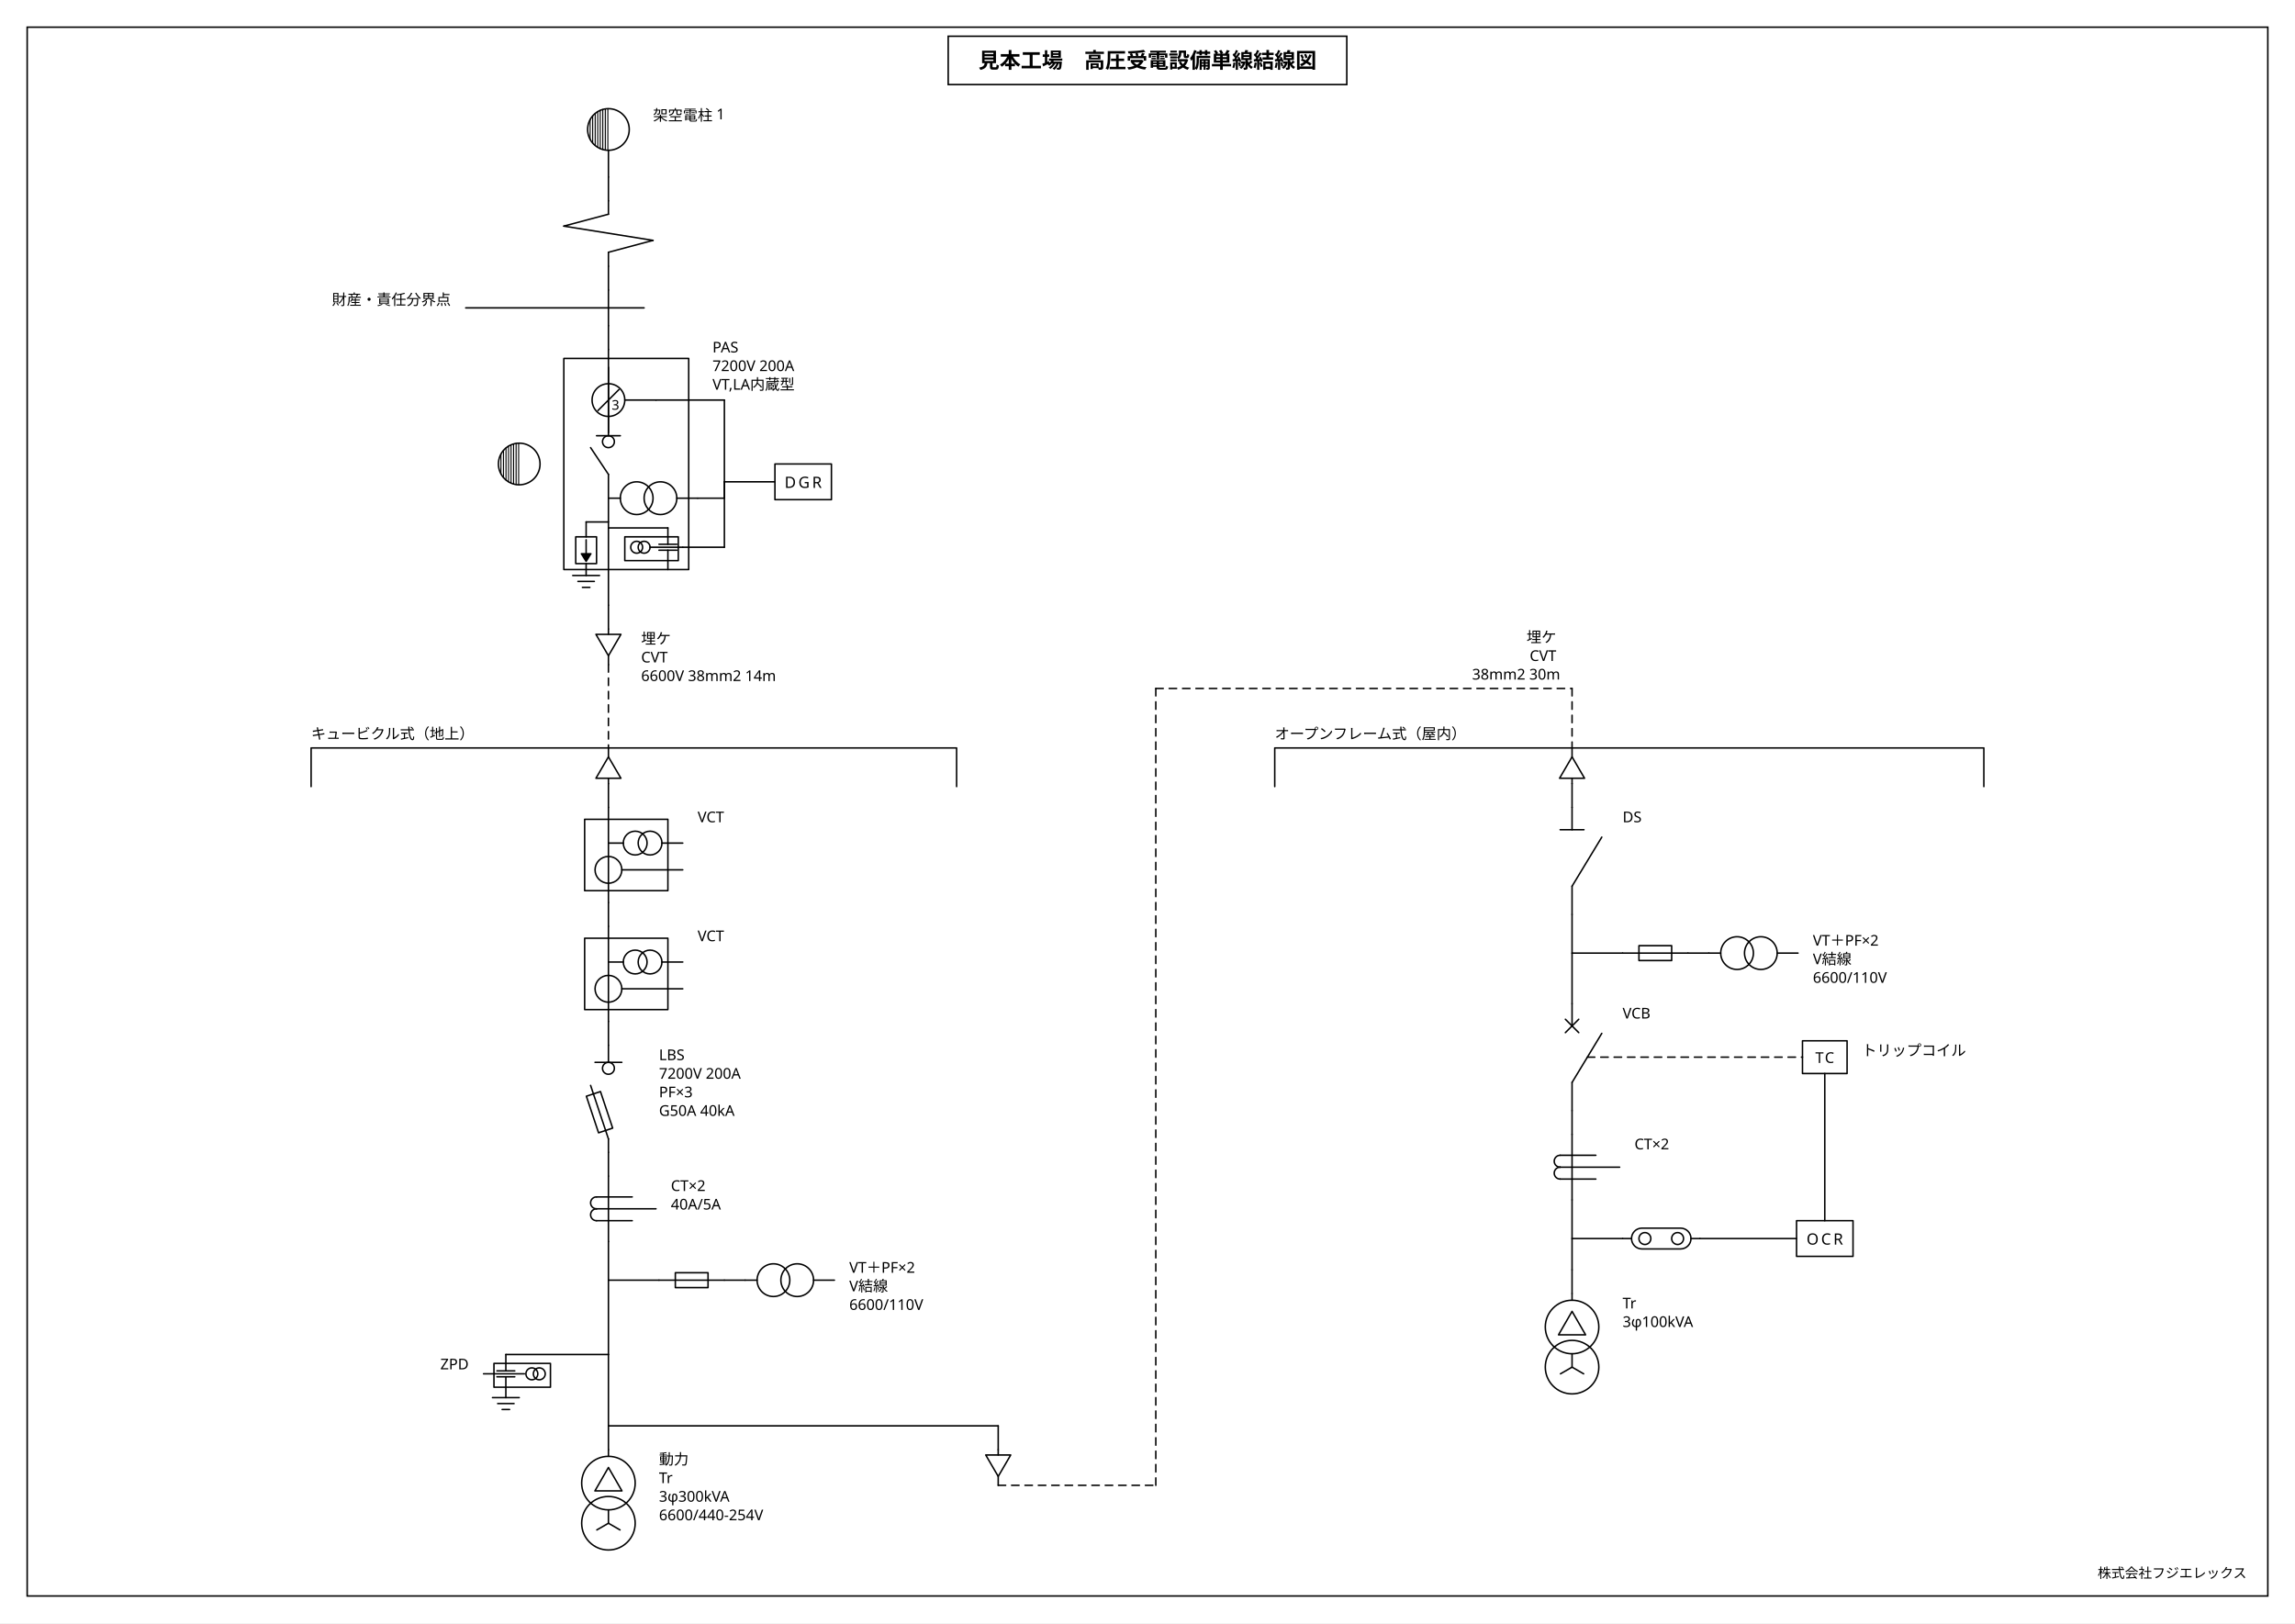
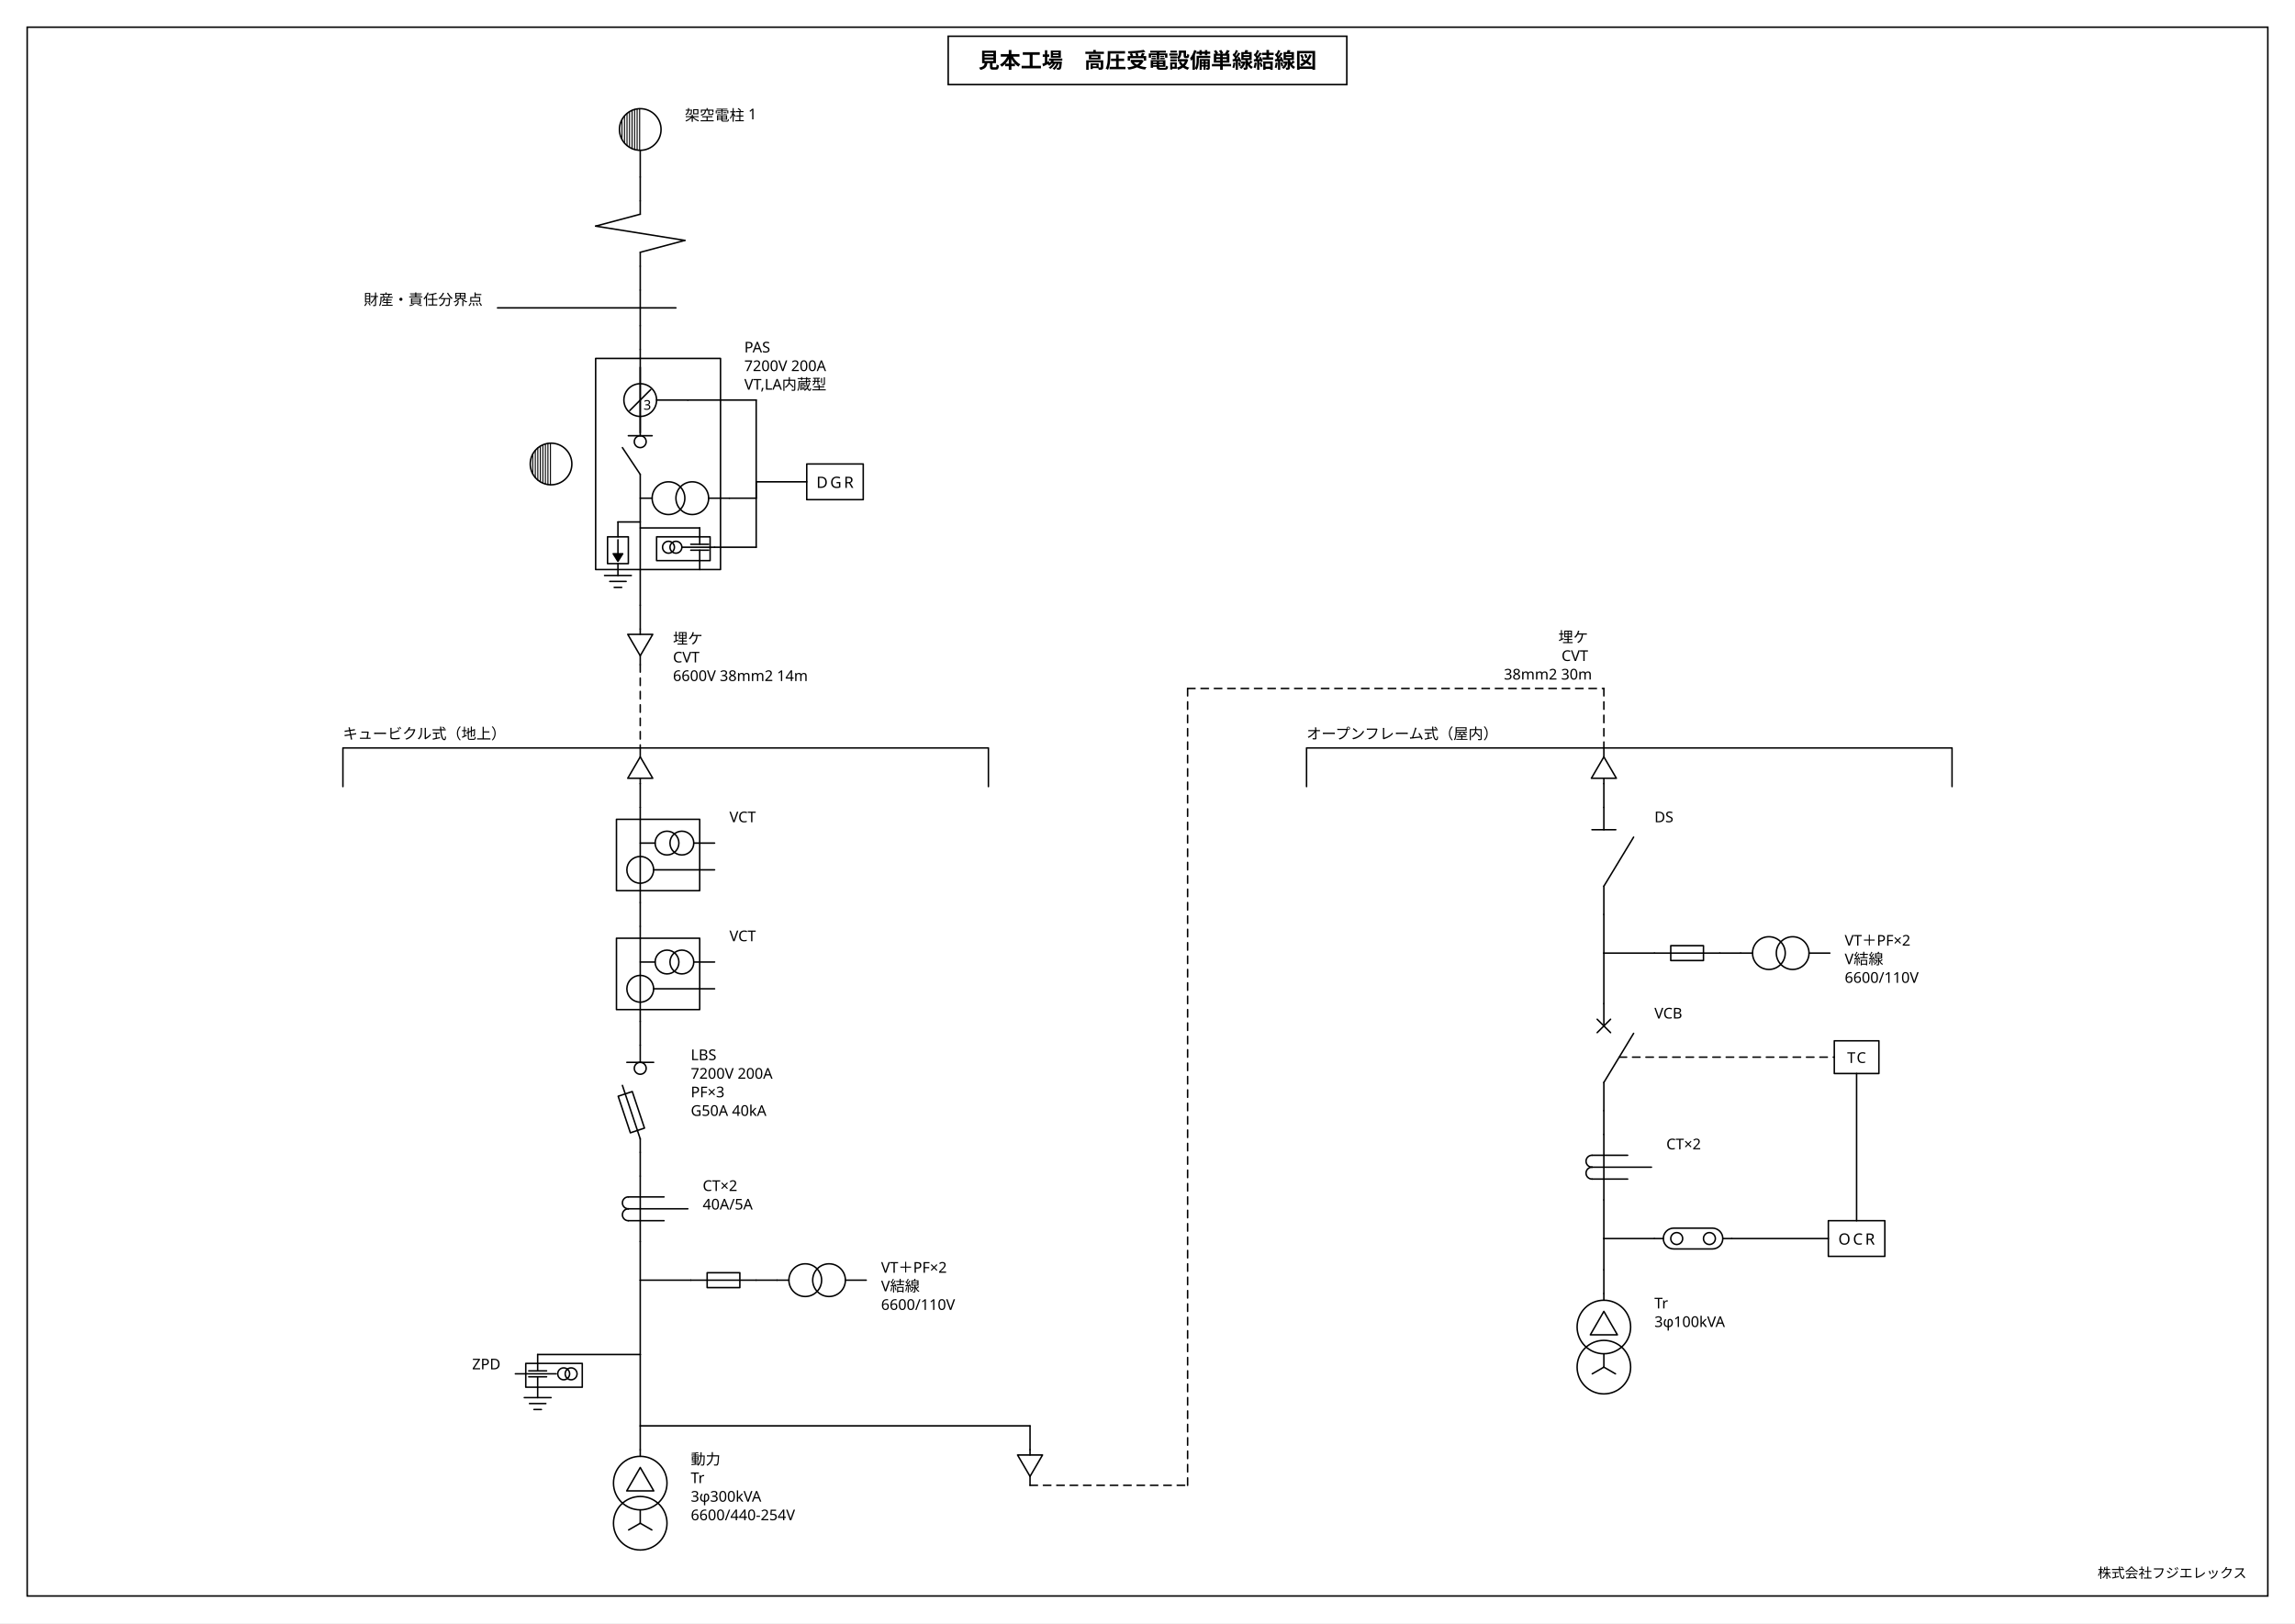
<svg xmlns="http://www.w3.org/2000/svg" viewBox="0 0 1520 1075" width="1520" height="1075">
  <rect x="0" y="0" width="1520" height="1075" fill="#fff" />
  <g stroke="#000" fill="none">
    <rect x="18" y="18" width="1484" height="1039" stroke-width="1" />
    <rect x="628" y="24" width="264" height="32" stroke-width="1" />
  </g>
  <text x="760" y="45" font-size="14" font-weight="700" text-anchor="middle" font-family="IPAGothic, 'IPAゴシック', 'Noto Sans JP', 'Hiragino Kaku Gothic ProN', 'Yu Gothic', sans-serif" fill="#000">見本工場　高圧受電設備単線結線図</text>
  <text x="1488" y="1045" font-size="9" text-anchor="end" font-family="IPAGothic, 'IPAゴシック', 'Noto Sans JP', 'Hiragino Kaku Gothic ProN', 'Yu Gothic', sans-serif" fill="#000">株式会社フジエレックス</text>
-   <g transform="translate(402.97 70) scale(0.9846)">
+   <g transform="translate(424.04 70) scale(0.9846)">
    <g stroke="#000" fill="none" stroke-linecap="round" stroke-linejoin="round" color="#000">
      <path d="M -200 432 L 234.2 432 M -200 432 L -200 458 M 234.2 432 L 234.2 458" fill="none" stroke-width="1" />
      <text x="-200" y="426" font-size="10" font-family="IPAGothic, 'IPAゴシック', 'Noto Sans JP', 'Hiragino Kaku Gothic ProN', 'Yu Gothic', sans-serif" fill="currentColor" stroke="none">キュービクル式（地上）</text>
-       <path d="M 448.2 432 L 925.2 432 M 448.2 432 L 448.2 458 M 925.2 432 L 925.2 458" fill="none" stroke-width="1" />
+       <path d="M 448.2 432 L 882.4 432 M 448.2 432 L 448.2 458 M 882.4 432 L 882.4 458" fill="none" stroke-width="1" />
      <text x="448.2" y="426" font-size="10" font-family="IPAGothic, 'IPAゴシック', 'Noto Sans JP', 'Hiragino Kaku Gothic ProN', 'Yu Gothic', sans-serif" fill="currentColor" stroke="none">オープンフレーム式（屋内）</text>
      <line x1="0" y1="48" x2="0" y2="64" stroke-width="1" />
      <line x1="0" y1="108" x2="0" y2="124" stroke-width="1" />
      <line x1="0" y1="148" x2="0" y2="164" stroke-width="1" />
      <line x1="0" y1="280" x2="-15" y2="280" stroke-width="1" />
      <line x1="0" y1="284" x2="40" y2="284" stroke-width="1" />
      <line x1="32" y1="198" x2="78" y2="198" stroke-width="1" />
      <line x1="78" y1="198" x2="78" y2="253" stroke-width="1" />
      <line x1="60" y1="264" x2="78" y2="264" stroke-width="1" />
      <line x1="78" y1="264" x2="78" y2="253" stroke-width="1" />
      <line x1="50" y1="297" x2="78" y2="297" stroke-width="1" />
      <line x1="78" y1="297" x2="78" y2="253" stroke-width="1" />
      <line x1="78" y1="253" x2="112" y2="253" stroke-width="1" />
      <line x1="0" y1="336" x2="0" y2="352" stroke-width="1" />
      <line x1="0" y1="376" x2="0" y2="432" stroke-width="1" stroke-dasharray="5 4" />
      <line x1="0" y1="456" x2="0" y2="472" stroke-width="1" />
      <line x1="0" y1="536" x2="0" y2="552" stroke-width="1" />
      <line x1="0" y1="616" x2="0" y2="632" stroke-width="1" />
      <line x1="0" y1="704" x2="0" y2="720" stroke-width="1" />
      <line x1="0" y1="764" x2="0" y2="790" stroke-width="1" />
      <line x1="0" y1="790" x2="34" y2="790" stroke-width="1" />
      <line x1="78" y1="790" x2="92" y2="790" stroke-width="1" />
      <line x1="0" y1="790" x2="0" y2="840" stroke-width="1" />
      <line x1="0" y1="840" x2="-69" y2="840" stroke-width="1" />
      <line x1="0" y1="840" x2="0" y2="888" stroke-width="1" />
      <line x1="0" y1="888" x2="0" y2="904" stroke-width="1" />
      <line x1="648.2" y1="456" x2="648.2" y2="472" stroke-width="1" />
      <line x1="648.2" y1="544" x2="648.2" y2="570" stroke-width="1" />
      <line x1="648.2" y1="570" x2="682.2" y2="570" stroke-width="1" />
      <line x1="726.2" y1="570" x2="740.2" y2="570" stroke-width="1" />
      <line x1="648.2" y1="570" x2="648.2" y2="604" stroke-width="1" />
      <line x1="648.2" y1="676" x2="648.2" y2="692" stroke-width="1" />
      <line x1="648.2" y1="736" x2="648.2" y2="762" stroke-width="1" />
      <line x1="648.2" y1="762" x2="682.2" y2="762" stroke-width="1" />
      <line x1="734.2" y1="762" x2="799.2" y2="762" stroke-width="1" />
      <line x1="658.503" y1="640" x2="803.2" y2="640" stroke-width="1" stroke-dasharray="5 4" />
      <line x1="818.2" y1="651" x2="818.2" y2="750" stroke-width="1" />
      <line x1="648.2" y1="762" x2="648.2" y2="783" stroke-width="1" />
      <line x1="648.2" y1="783" x2="648.2" y2="799" stroke-width="1" />
      <line x1="0" y1="888" x2="262.2" y2="888" stroke-width="1" />
      <line x1="262.2" y1="888" x2="262.2" y2="904" stroke-width="1" />
      <line x1="262.2" y1="928" x2="368.2" y2="928" stroke-width="1" stroke-dasharray="5 4" />
      <line x1="368.2" y1="928" x2="368.2" y2="392" stroke-width="1" stroke-dasharray="5 4" />
      <line x1="368.2" y1="392" x2="648.2" y2="392" stroke-width="1" stroke-dasharray="5 4" />
      <line x1="648.2" y1="392" x2="648.2" y2="432" stroke-width="1" stroke-dasharray="5 4" />
      <text x="640.2" y="361" font-size="10" text-anchor="end" font-family="IPAGothic, 'IPAゴシック', 'Noto Sans JP', 'Hiragino Kaku Gothic ProN', 'Yu Gothic', sans-serif" fill="currentColor" stroke="none">
        <tspan x="640.2" dy="0">埋ケ</tspan>
        <tspan x="640.2" dy="12.5">CVT</tspan>
        <tspan x="640.2" dy="12.5">38mm2 30m</tspan>
      </text>
      <g transform="translate(-16 0)">
        <circle cx="16" cy="16" r="14" fill="none" stroke-width="1" />
        <line x1="3.7" y1="9.313" x2="3.7" y2="22.687" stroke-width="0.7" />
        <line x1="5.4" y1="6.855" x2="5.4" y2="25.145" stroke-width="0.7" />
        <line x1="7.1" y1="5.193" x2="7.1" y2="26.807" stroke-width="0.7" />
        <line x1="8.8" y1="3.993" x2="8.8" y2="28.007" stroke-width="0.7" />
        <line x1="10.5" y1="3.126" x2="10.5" y2="28.874" stroke-width="0.7" />
        <line x1="12.2" y1="2.526" x2="12.2" y2="29.474" stroke-width="0.7" />
        <line x1="13.9" y1="2.158" x2="13.9" y2="29.842" stroke-width="0.7" />
        <line x1="15.6" y1="2.006" x2="15.6" y2="29.994" stroke-width="0.7" />
        <line x1="16" y1="30" x2="16" y2="48" stroke-width="1" />
      </g>
      <text x="30" y="10" font-size="10" text-anchor="start" font-family="IPAGothic, 'IPAゴシック', 'Noto Sans JP', 'Hiragino Kaku Gothic ProN', 'Yu Gothic', sans-serif" fill="currentColor" stroke="none">
        <tspan x="30" dy="0">架空電柱 1</tspan>
      </text>
      <g transform="translate(-30 64)">
        <line x1="30" y1="0" x2="30" y2="9" stroke-width="1" />
        <line x1="30" y1="9" x2="0" y2="17" stroke-width="1" />
        <line x1="0" y1="17" x2="60" y2="26.6" stroke-width="1" />
        <line x1="60" y1="26.6" x2="30" y2="34.6" stroke-width="1" />
        <line x1="30" y1="34.6" x2="30" y2="44" stroke-width="1" />
      </g>
      <g transform="translate(-96 124)">
        <line x1="96" y1="0" x2="96" y2="24" stroke-width="1" />
        <line x1="0" y1="12" x2="120" y2="12" stroke-width="1" />
      </g>
      <text x="-106" y="134" font-size="10" text-anchor="end" font-family="IPAGothic, 'IPAゴシック', 'Noto Sans JP', 'Hiragino Kaku Gothic ProN', 'Yu Gothic', sans-serif" fill="currentColor" stroke="none">
        <tspan x="-106" dy="0">財産・責任分界点</tspan>
      </text>
      <g transform="translate(-36 164)">
        <line x1="36" y1="0" x2="36" y2="6" stroke-width="1" />
        <rect x="6" y="6" width="84" height="142" fill="none" stroke-width="1" />
        <line x1="36" y1="6" x2="36" y2="58" stroke-width="1" />
        <line x1="28" y1="58" x2="44" y2="58" stroke-width="1" />
        <circle cx="36" cy="62" r="4" fill="none" stroke-width="1" />
        <line x1="36" y1="84" x2="24" y2="66" stroke-width="1" />
        <line x1="36" y1="84" x2="36" y2="172" stroke-width="1" />
      </g>
      <text x="70" y="166" font-size="10" text-anchor="start" font-family="IPAGothic, 'IPAゴシック', 'Noto Sans JP', 'Hiragino Kaku Gothic ProN', 'Yu Gothic', sans-serif" fill="currentColor" stroke="none">
        <tspan x="70" dy="0">PAS</tspan>
        <tspan x="70" dy="12.5">7200V 200A</tspan>
        <tspan x="70" dy="12.5">VT,LA内蔵型</tspan>
      </text>
      <g transform="translate(-76 225)">
        <circle cx="16" cy="16" r="14" fill="none" stroke-width="1" />
        <line x1="3.7" y1="9.313" x2="3.7" y2="22.687" stroke-width="0.7" />
        <line x1="5.4" y1="6.855" x2="5.4" y2="25.145" stroke-width="0.7" />
        <line x1="7.1" y1="5.193" x2="7.1" y2="26.807" stroke-width="0.7" />
        <line x1="8.8" y1="3.993" x2="8.8" y2="28.007" stroke-width="0.7" />
        <line x1="10.5" y1="3.126" x2="10.5" y2="28.874" stroke-width="0.7" />
        <line x1="12.2" y1="2.526" x2="12.2" y2="29.474" stroke-width="0.7" />
        <line x1="13.9" y1="2.158" x2="13.9" y2="29.842" stroke-width="0.7" />
        <line x1="15.6" y1="2.006" x2="15.6" y2="29.994" stroke-width="0.7" />
      </g>
      <g transform="translate(-20 176)">
        <line x1="20" y1="0" x2="20" y2="44" stroke-width="1" />
        <circle cx="20" cy="22" r="11" fill="none" stroke-width="1" />
        <line x1="12.929" y1="29.071" x2="27.071" y2="14.929" stroke-width="1" />
        <text x="24.75" y="25" font-size="9" text-anchor="middle" dominant-baseline="central" font-family="IPAGothic, 'IPAゴシック', 'Noto Sans JP', 'Hiragino Kaku Gothic ProN', 'Yu Gothic', sans-serif" fill="currentColor" stroke="none">3</text>
        <line x1="31" y1="22" x2="52" y2="22" stroke-width="1" />
      </g>
      <g transform="translate(0 249)">
        <line x1="0" y1="15" x2="8" y2="15" stroke-width="1" />
        <circle cx="19" cy="15" r="11" fill="none" stroke-width="1" />
        <circle cx="35" cy="15" r="11" fill="none" stroke-width="1" />
        <line x1="46" y1="15" x2="60" y2="15" stroke-width="1" />
      </g>
      <g transform="translate(-35 280)">
        <line x1="20" y1="0" x2="20" y2="10" stroke-width="1" />
        <rect x="13" y="10" width="14" height="18" fill="none" stroke-width="1" />
        <line x1="20" y1="12" x2="20" y2="23" stroke-width="1" />
        <polygon points="16.8,21.38 20,26.5 23.2,21.38" fill="currentColor" stroke-width="1" />
        <line x1="20" y1="28" x2="20" y2="36" stroke-width="1" />
        <line x1="11" y1="36" x2="29" y2="36" stroke-width="1" />
        <line x1="14.5" y1="40" x2="25.5" y2="40" stroke-width="1" />
        <line x1="17.5" y1="44" x2="22.5" y2="44" stroke-width="1" />
      </g>
      <g transform="translate(10 284)">
        <line x1="30" y1="0" x2="30" y2="11" stroke-width="1" />
        <rect x="1" y="6" width="36" height="16" fill="none" stroke-width="1" />
        <line x1="24" y1="11" x2="36" y2="11" stroke-width="1" />
        <line x1="24" y1="15" x2="36" y2="15" stroke-width="1" />
        <line x1="30" y1="15" x2="30" y2="28" stroke-width="1" />
        <line x1="18" y1="13" x2="40" y2="13" stroke-width="1" />
        <circle cx="9" cy="13" r="4" fill="none" stroke-width="1" />
        <circle cx="14" cy="13" r="4" fill="none" stroke-width="1" />
      </g>
      <g transform="translate(112 241)">
        <rect x="0" y="0" width="38" height="24" fill="none" stroke-width="1" />
        <text x="19" y="12" font-size="10.5" text-anchor="middle" dominant-baseline="central" font-family="IPAGothic, 'IPAゴシック', 'Noto Sans JP', 'Hiragino Kaku Gothic ProN', 'Yu Gothic', sans-serif" letter-spacing="1.6" fill="currentColor" stroke="none">DGR</text>
      </g>
      <g transform="translate(-12 352)">
        <line x1="12" y1="0" x2="12" y2="3.6" stroke-width="1" />
        <polygon points="3.6,3.6 20.4,3.6 12,18" fill="none" stroke-width="1" />
        <line x1="12" y1="18" x2="12" y2="24" stroke-width="1" />
      </g>
      <text x="22" y="362" font-size="10" text-anchor="start" font-family="IPAGothic, 'IPAゴシック', 'Noto Sans JP', 'Hiragino Kaku Gothic ProN', 'Yu Gothic', sans-serif" fill="currentColor" stroke="none">
        <tspan x="22" dy="0">埋ケ</tspan>
        <tspan x="22" dy="12.5">CVT</tspan>
        <tspan x="22" dy="12.5">6600V 38mm2 14m</tspan>
      </text>
      <g transform="translate(-12 432) rotate(180 12 12)">
        <line x1="12" y1="0" x2="12" y2="3.6" stroke-width="1" />
        <polygon points="3.6,3.6 20.4,3.6 12,18" fill="none" stroke-width="1" />
        <line x1="12" y1="18" x2="12" y2="24" stroke-width="1" />
      </g>
      <g transform="translate(-22 472)">
        <line x1="22" y1="0" x2="22" y2="64" stroke-width="1" />
        <rect x="6" y="8" width="56" height="48" fill="none" stroke-width="1" />
        <line x1="22" y1="24" x2="32" y2="24" stroke-width="1" />
        <circle cx="40" cy="24" r="8" fill="none" stroke-width="1" />
        <circle cx="50" cy="24" r="8" fill="none" stroke-width="1" />
        <line x1="58" y1="24" x2="72" y2="24" stroke-width="1" />
        <circle cx="22" cy="42" r="9" fill="none" stroke-width="1" />
        <line x1="31" y1="42" x2="72" y2="42" stroke-width="1" />
      </g>
      <text x="60" y="482" font-size="10" text-anchor="start" font-family="IPAGothic, 'IPAゴシック', 'Noto Sans JP', 'Hiragino Kaku Gothic ProN', 'Yu Gothic', sans-serif" fill="currentColor" stroke="none">
        <tspan x="60" dy="0">VCT</tspan>
      </text>
      <g transform="translate(-22 552)">
        <line x1="22" y1="0" x2="22" y2="64" stroke-width="1" />
        <rect x="6" y="8" width="56" height="48" fill="none" stroke-width="1" />
        <line x1="22" y1="24" x2="32" y2="24" stroke-width="1" />
        <circle cx="40" cy="24" r="8" fill="none" stroke-width="1" />
        <circle cx="50" cy="24" r="8" fill="none" stroke-width="1" />
        <line x1="58" y1="24" x2="72" y2="24" stroke-width="1" />
        <circle cx="22" cy="42" r="9" fill="none" stroke-width="1" />
        <line x1="31" y1="42" x2="72" y2="42" stroke-width="1" />
      </g>
      <text x="60" y="562" font-size="10" text-anchor="start" font-family="IPAGothic, 'IPAゴシック', 'Noto Sans JP', 'Hiragino Kaku Gothic ProN', 'Yu Gothic', sans-serif" fill="currentColor" stroke="none">
        <tspan x="60" dy="0">VCT</tspan>
      </text>
      <g transform="translate(-24 632)">
        <line x1="24" y1="0" x2="24" y2="11.5" stroke-width="1" />
        <line x1="15" y1="11.5" x2="33" y2="11.5" stroke-width="1" />
        <circle cx="24" cy="15.5" r="4" fill="none" stroke-width="1" />
        <line x1="24" y1="63" x2="12" y2="27" stroke-width="1" />
        <polygon points="26.843,55.719 18.643,31.119 9.157,34.281 17.357,58.881" fill="none" stroke-width="1" />
        <line x1="24" y1="63" x2="24" y2="72" stroke-width="1" />
      </g>
      <text x="34" y="642" font-size="10" text-anchor="start" font-family="IPAGothic, 'IPAゴシック', 'Noto Sans JP', 'Hiragino Kaku Gothic ProN', 'Yu Gothic', sans-serif" fill="currentColor" stroke="none">
        <tspan x="34" dy="0">LBS</tspan>
        <tspan x="34" dy="12.5">7200V 200A</tspan>
        <tspan x="34" dy="12.5">PF×3</tspan>
        <tspan x="34" dy="12.5">G50A 40kA</tspan>
      </text>
      <g transform="translate(-24 720)">
        <line x1="24" y1="0" x2="24" y2="44" stroke-width="1" />
        <line x1="16" y1="14" x2="40" y2="14" stroke-width="1" />
        <line x1="16" y1="30" x2="40" y2="30" stroke-width="1" />
        <line x1="16" y1="22" x2="56" y2="22" stroke-width="1" />
        <path d="M 16 14 A 4 4 0 0 0 16 22" fill="none" stroke-width="1" />
        <path d="M 16 22 A 4 4 0 0 0 16 30" fill="none" stroke-width="1" />
      </g>
      <text x="42" y="730" font-size="10" text-anchor="start" font-family="IPAGothic, 'IPAゴシック', 'Noto Sans JP', 'Hiragino Kaku Gothic ProN', 'Yu Gothic', sans-serif" fill="currentColor" stroke="none">
        <tspan x="42" dy="0">CT×2</tspan>
        <tspan x="42" dy="12.5">40A/5A</tspan>
      </text>
      <g transform="translate(36 768) rotate(-90 20 22)">
        <line x1="20" y1="0" x2="20" y2="44" stroke-width="1" />
        <rect x="15" y="11" width="10" height="22" fill="none" stroke-width="1" />
      </g>
      <g transform="translate(92 775)">
        <line x1="0" y1="15" x2="8" y2="15" stroke-width="1" />
        <circle cx="19" cy="15" r="11" fill="none" stroke-width="1" />
        <circle cx="35" cy="15" r="11" fill="none" stroke-width="1" />
        <line x1="46" y1="15" x2="60" y2="15" stroke-width="1" />
      </g>
      <text x="162" y="785" font-size="10" text-anchor="start" font-family="IPAGothic, 'IPAゴシック', 'Noto Sans JP', 'Hiragino Kaku Gothic ProN', 'Yu Gothic', sans-serif" fill="currentColor" stroke="none">
        <tspan x="162" dy="0">VT＋PF×2</tspan>
        <tspan x="162" dy="12.5">V結線</tspan>
        <tspan x="162" dy="12.5">6600/110V</tspan>
      </text>
      <g transform="translate(-84 840)">
        <line x1="15" y1="0" x2="15" y2="11" stroke-width="1" />
        <rect x="7" y="6" width="38" height="16" fill="none" stroke-width="1" />
        <line x1="9" y1="11" x2="21" y2="11" stroke-width="1" />
        <line x1="9" y1="15" x2="21" y2="15" stroke-width="1" />
        <line x1="15" y1="15" x2="15" y2="29" stroke-width="1" />
        <line x1="6" y1="29" x2="24" y2="29" stroke-width="1" />
        <line x1="9.5" y1="33" x2="20.5" y2="33" stroke-width="1" />
        <line x1="12.5" y1="37" x2="17.5" y2="37" stroke-width="1" />
        <line x1="0" y1="13" x2="27.5" y2="13" stroke-width="1" />
        <circle cx="32.5" cy="13" r="4" fill="none" stroke-width="1" />
        <circle cx="37.5" cy="13" r="4" fill="none" stroke-width="1" />
      </g>
      <text x="-94" y="850" font-size="10" text-anchor="end" font-family="IPAGothic, 'IPAゴシック', 'Noto Sans JP', 'Hiragino Kaku Gothic ProN', 'Yu Gothic', sans-serif" fill="currentColor" stroke="none">
        <tspan x="-94" dy="0">ZPD</tspan>
      </text>
      <g transform="translate(-24 904)">
        <line x1="24" y1="0" x2="24" y2="4.5" stroke-width="1" />
        <circle cx="24" cy="22.5" r="18" fill="none" stroke-width="1" />
        <circle cx="24" cy="49.5" r="18" fill="none" stroke-width="1" />
        <polygon points="24,12 33.093,27.75 14.907,27.75" fill="none" stroke-width="1" />
        <line x1="24" y1="49.5" x2="24" y2="40.5" stroke-width="1" />
        <line x1="24" y1="49.5" x2="31.794" y2="54" stroke-width="1" />
        <line x1="24" y1="49.5" x2="16.206" y2="54" stroke-width="1" />
      </g>
      <text x="34" y="914" font-size="10" text-anchor="start" font-family="IPAGothic, 'IPAゴシック', 'Noto Sans JP', 'Hiragino Kaku Gothic ProN', 'Yu Gothic', sans-serif" fill="currentColor" stroke="none">
        <tspan x="34" dy="0">動力</tspan>
        <tspan x="34" dy="12.5">Tr</tspan>
        <tspan x="34" dy="12.5">3φ300kVA</tspan>
        <tspan x="34" dy="12.5">6600/440-254V</tspan>
      </text>
      <g transform="translate(636.2 432) rotate(180 12 12)">
        <line x1="12" y1="0" x2="12" y2="3.6" stroke-width="1" />
        <polygon points="3.6,3.6 20.4,3.6 12,18" fill="none" stroke-width="1" />
        <line x1="12" y1="18" x2="12" y2="24" stroke-width="1" />
      </g>
      <g transform="translate(624.2 472)">
        <line x1="24" y1="0" x2="24" y2="15" stroke-width="1" />
        <line x1="16" y1="15" x2="32" y2="15" stroke-width="1" />
        <line x1="24" y1="53" x2="44" y2="20" stroke-width="1" />
        <line x1="24" y1="53" x2="24" y2="72" stroke-width="1" />
      </g>
      <text x="682.2" y="482" font-size="10" text-anchor="start" font-family="IPAGothic, 'IPAゴシック', 'Noto Sans JP', 'Hiragino Kaku Gothic ProN', 'Yu Gothic', sans-serif" fill="currentColor" stroke="none">
        <tspan x="682.2" dy="0">DS</tspan>
      </text>
      <g transform="translate(684.2 548) rotate(-90 20 22)">
        <line x1="20" y1="0" x2="20" y2="44" stroke-width="1" />
        <rect x="15" y="11" width="10" height="22" fill="none" stroke-width="1" />
      </g>
      <g transform="translate(740.2 555)">
        <line x1="0" y1="15" x2="8" y2="15" stroke-width="1" />
        <circle cx="19" cy="15" r="11" fill="none" stroke-width="1" />
        <circle cx="35" cy="15" r="11" fill="none" stroke-width="1" />
        <line x1="46" y1="15" x2="60" y2="15" stroke-width="1" />
      </g>
      <text x="810.2" y="565" font-size="10" text-anchor="start" font-family="IPAGothic, 'IPAゴシック', 'Noto Sans JP', 'Hiragino Kaku Gothic ProN', 'Yu Gothic', sans-serif" fill="currentColor" stroke="none">
        <tspan x="810.2" dy="0">VT＋PF×2</tspan>
        <tspan x="810.2" dy="12.5">V結線</tspan>
        <tspan x="810.2" dy="12.5">6600/110V</tspan>
      </text>
      <g transform="translate(624.2 604)">
        <line x1="24" y1="0" x2="24" y2="15" stroke-width="1" />
        <line x1="19.5" y1="10.5" x2="28.5" y2="19.5" stroke-width="1" />
        <line x1="28.5" y1="10.5" x2="19.5" y2="19.5" stroke-width="1" />
        <line x1="24" y1="53" x2="44" y2="20" stroke-width="1" />
        <line x1="24" y1="53" x2="24" y2="72" stroke-width="1" />
      </g>
      <text x="682.2" y="614" font-size="10" text-anchor="start" font-family="IPAGothic, 'IPAゴシック', 'Noto Sans JP', 'Hiragino Kaku Gothic ProN', 'Yu Gothic', sans-serif" fill="currentColor" stroke="none">
        <tspan x="682.2" dy="0">VCB</tspan>
      </text>
      <g transform="translate(624.2 692)">
        <line x1="24" y1="0" x2="24" y2="44" stroke-width="1" />
        <line x1="16" y1="14" x2="40" y2="14" stroke-width="1" />
        <line x1="16" y1="30" x2="40" y2="30" stroke-width="1" />
        <line x1="16" y1="22" x2="56" y2="22" stroke-width="1" />
        <path d="M 16 14 A 4 4 0 0 0 16 22" fill="none" stroke-width="1" />
        <path d="M 16 22 A 4 4 0 0 0 16 30" fill="none" stroke-width="1" />
      </g>
      <text x="690.2" y="702" font-size="10" text-anchor="start" font-family="IPAGothic, 'IPAゴシック', 'Noto Sans JP', 'Hiragino Kaku Gothic ProN', 'Yu Gothic', sans-serif" fill="currentColor" stroke="none">
        <tspan x="690.2" dy="0">CT×2</tspan>
      </text>
      <g transform="translate(682.2 751)">
        <line x1="0" y1="11" x2="6" y2="11" stroke-width="1" />
        <rect x="6" y="4" width="40" height="14" rx="7" fill="none" stroke-width="1" />
        <circle cx="15" cy="11" r="4" fill="none" stroke-width="1" />
        <circle cx="37" cy="11" r="4" fill="none" stroke-width="1" />
        <line x1="46" y1="11" x2="52" y2="11" stroke-width="1" />
      </g>
      <g transform="translate(799.2 750)">
        <rect x="0" y="0" width="38" height="24" fill="none" stroke-width="1" />
        <text x="19" y="12" font-size="10.5" text-anchor="middle" dominant-baseline="central" font-family="IPAGothic, 'IPAゴシック', 'Noto Sans JP', 'Hiragino Kaku Gothic ProN', 'Yu Gothic', sans-serif" letter-spacing="1.6" fill="currentColor" stroke="none">OCR</text>
      </g>
      <g transform="translate(803.2 629)">
        <rect x="0" y="0" width="30" height="22" fill="none" stroke-width="1" />
        <text x="15" y="11" font-size="10" text-anchor="middle" dominant-baseline="central" font-family="IPAGothic, 'IPAゴシック', 'Noto Sans JP', 'Hiragino Kaku Gothic ProN', 'Yu Gothic', sans-serif" letter-spacing="1" fill="currentColor" stroke="none">TC</text>
      </g>
-       <text x="843.2" y="639" font-size="10" text-anchor="start" font-family="IPAGothic, 'IPAゴシック', 'Noto Sans JP', 'Hiragino Kaku Gothic ProN', 'Yu Gothic', sans-serif" fill="currentColor" stroke="none">
-         <tspan x="843.2" dy="0">トリップコイル</tspan>
-       </text>
      <g transform="translate(624.2 799)">
        <line x1="24" y1="0" x2="24" y2="4.5" stroke-width="1" />
        <circle cx="24" cy="22.5" r="18" fill="none" stroke-width="1" />
        <circle cx="24" cy="49.5" r="18" fill="none" stroke-width="1" />
        <polygon points="24,12 33.093,27.75 14.907,27.75" fill="none" stroke-width="1" />
        <line x1="24" y1="49.5" x2="24" y2="40.5" stroke-width="1" />
        <line x1="24" y1="49.5" x2="31.794" y2="54" stroke-width="1" />
        <line x1="24" y1="49.5" x2="16.206" y2="54" stroke-width="1" />
      </g>
      <text x="682.2" y="809" font-size="10" text-anchor="start" font-family="IPAGothic, 'IPAゴシック', 'Noto Sans JP', 'Hiragino Kaku Gothic ProN', 'Yu Gothic', sans-serif" fill="currentColor" stroke="none">
        <tspan x="682.2" dy="0">Tr</tspan>
        <tspan x="682.2" dy="12.5">3φ100kVA</tspan>
      </text>
      <g transform="translate(250.2 904)">
        <line x1="12" y1="0" x2="12" y2="3.6" stroke-width="1" />
        <polygon points="3.6,3.6 20.4,3.6 12,18" fill="none" stroke-width="1" />
        <line x1="12" y1="18" x2="12" y2="24" stroke-width="1" />
      </g>
    </g>
  </g>
</svg>
